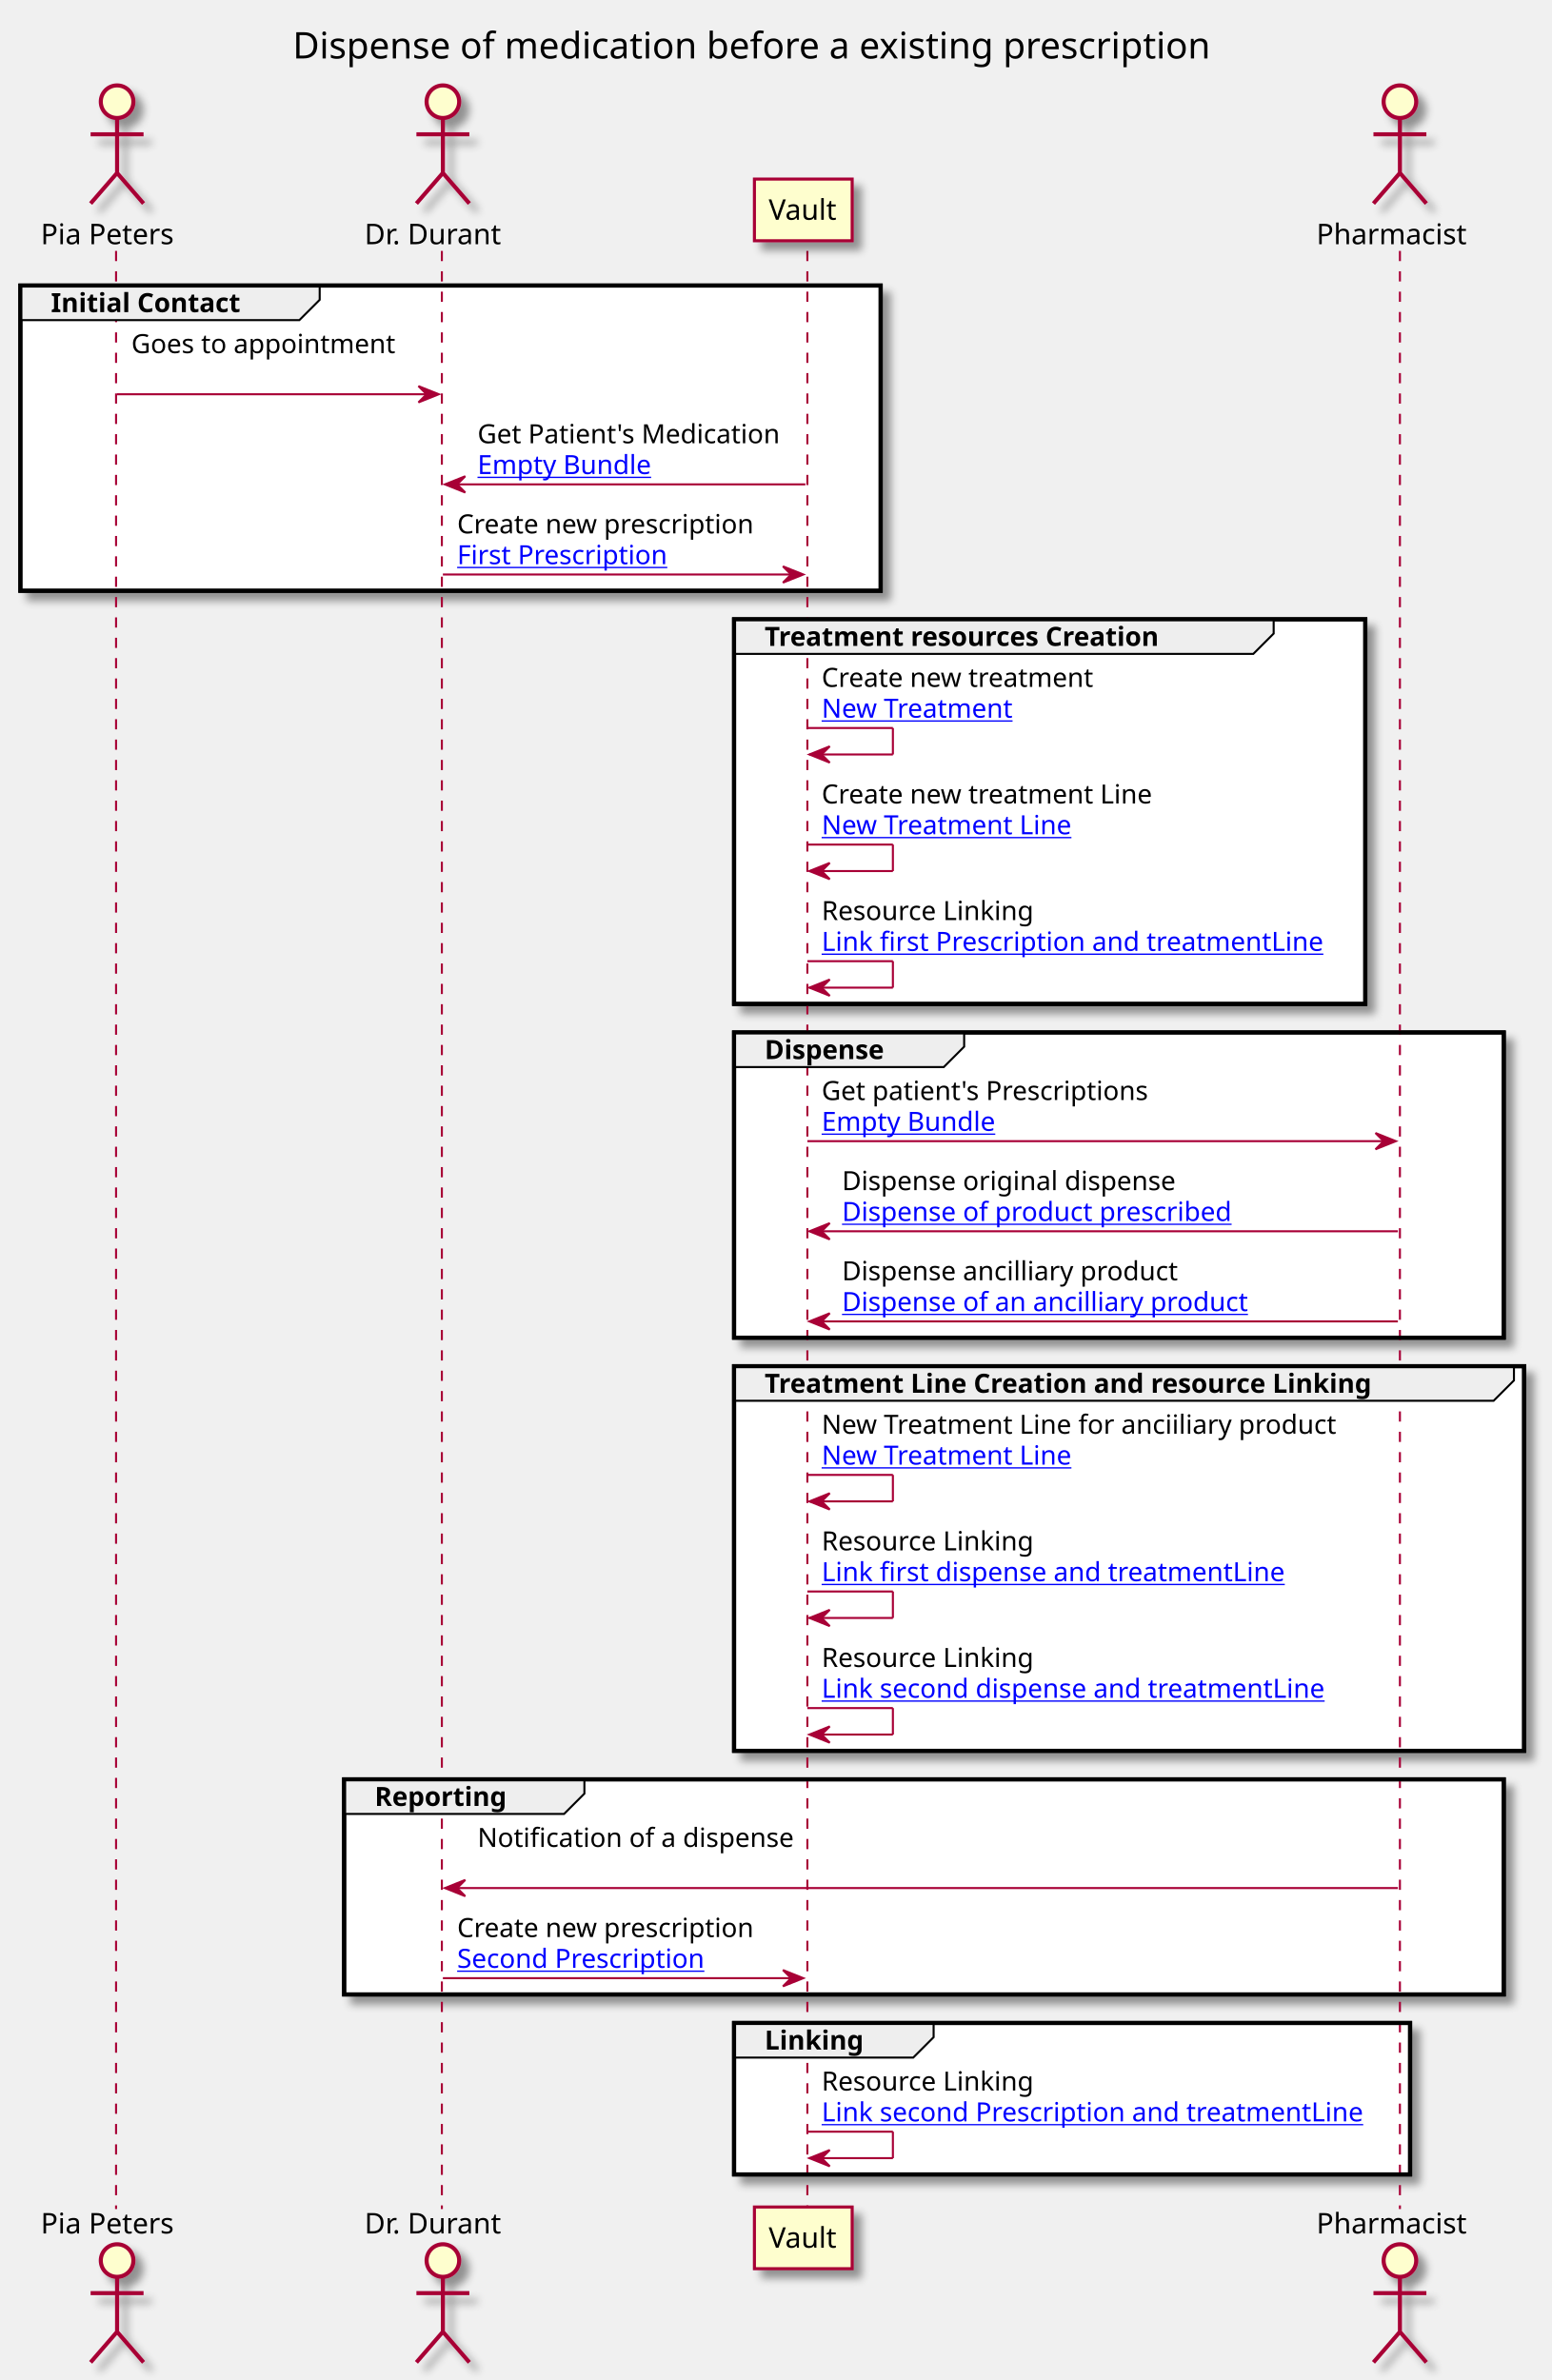
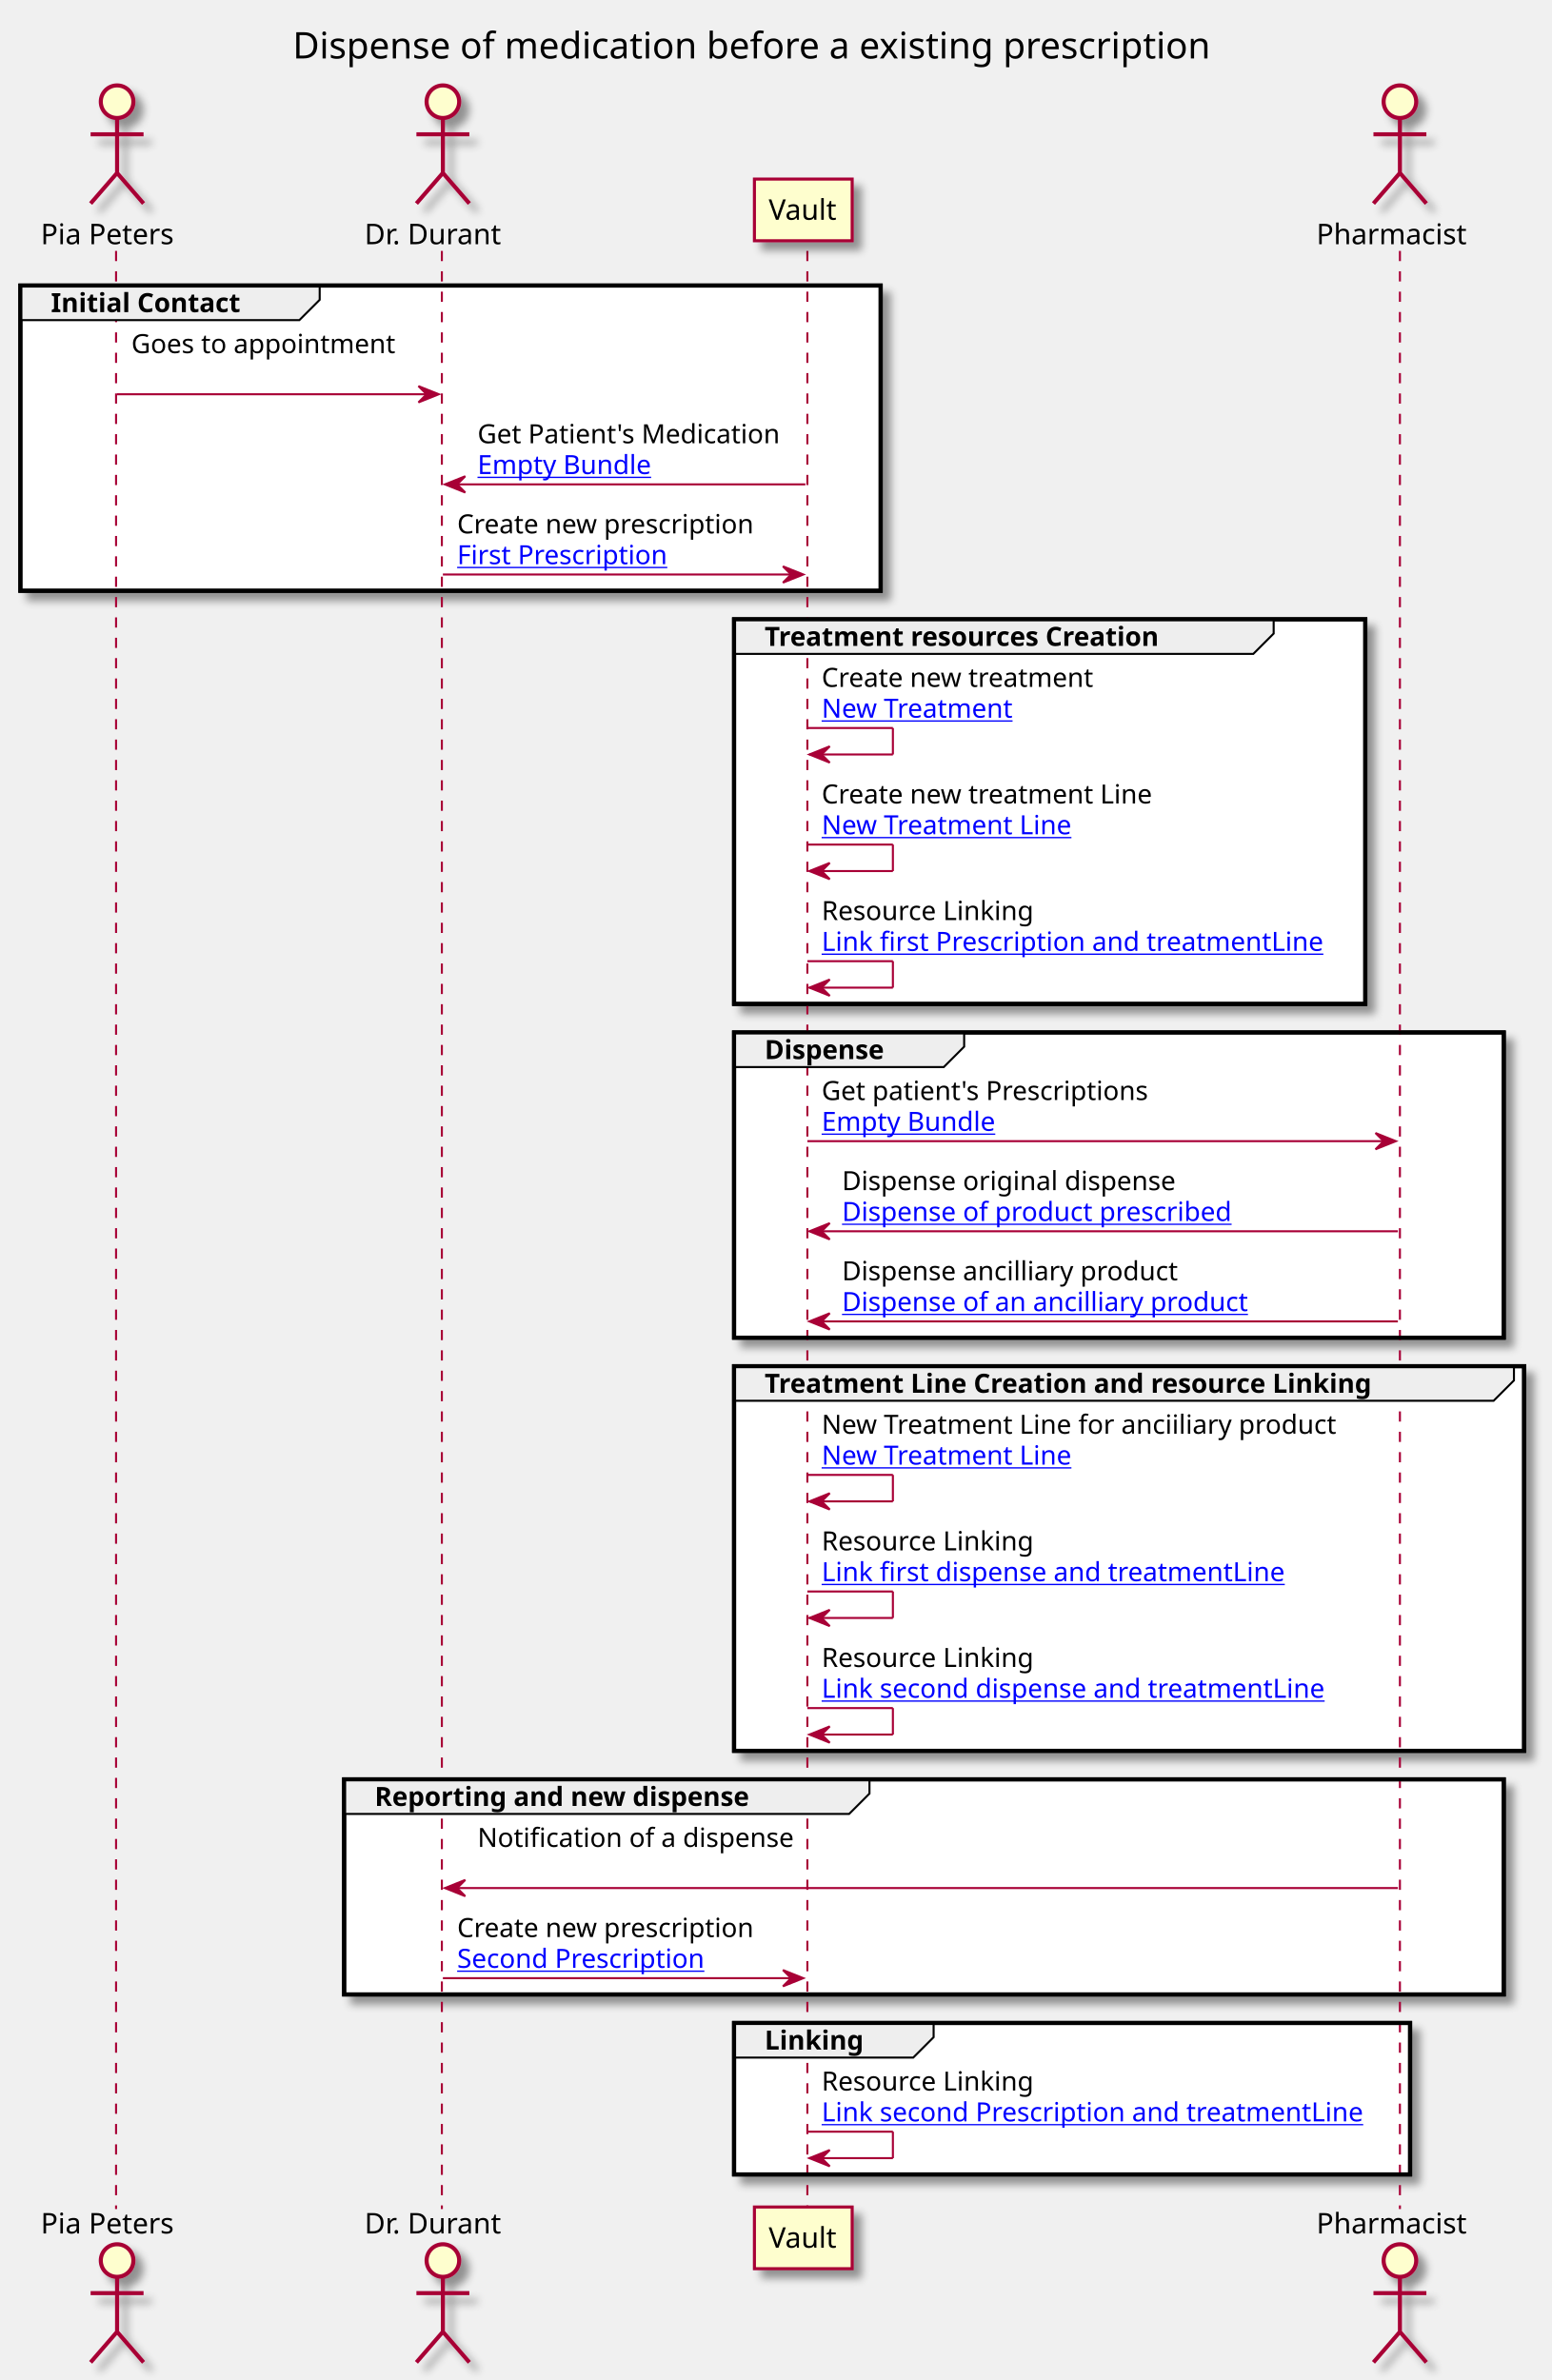
<svg xmlns="http://www.w3.org/2000/svg" xmlns:xlink="http://www.w3.org/1999/xlink" contentScriptType="application/ecmascript" contentStyleType="text/css" height="1169px" preserveAspectRatio="none" style="width:762px;height:1169px;background:#FFFFFF;" version="1.1" viewBox="0 0 762 1169" width="762px" zoomAndPan="magnify">
  <defs>
-     <filter height="300%" id="f10iifv41h5s6p" width="300%" x="-1" y="-1">
+     <filter height="300%" id="f1sqppo3emlnin" width="300%" x="-1" y="-1">
      <feGaussianBlur result="blurOut" stdDeviation="2.0" />
      <feColorMatrix in="blurOut" result="blurOut2" type="matrix" values="0 0 0 0 0 0 0 0 0 0 0 0 0 0 0 0 0 0 .4 0" />
      <feOffset dx="4.0" dy="4.0" in="blurOut2" result="blurOut3" />
      <feBlend in="SourceGraphic" in2="blurOut3" mode="normal" />
    </filter>
  </defs>
  <g>
    <text fill="#000000" font-family="sans-serif" font-size="18" lengthAdjust="spacing" textLength="471" x="143.75" y="28.708">Dispense of medication before a existing prescription</text>
-     <rect fill="#FFFFFF" filter="url(#f10iifv41h5s6p)" height="149.93" style="stroke:#000000;stroke-width:2.0;" width="422.5" x="10" y="140.25" />
-     <rect fill="#FFFFFF" filter="url(#f10iifv41h5s6p)" height="188.93" style="stroke:#000000;stroke-width:2.0;" width="310" x="360.5" y="304.18" />
-     <rect fill="#FFFFFF" filter="url(#f10iifv41h5s6p)" height="149.93" style="stroke:#000000;stroke-width:2.0;" width="378" x="360.5" y="507.109" />
-     <rect fill="#FFFFFF" filter="url(#f10iifv41h5s6p)" height="188.93" style="stroke:#000000;stroke-width:2.0;" width="388" x="360.5" y="671.039" />
-     <rect fill="#FFFFFF" filter="url(#f10iifv41h5s6p)" height="105.664" style="stroke:#000000;stroke-width:2.0;" width="569.5" x="169" y="873.969" />
-     <rect fill="#FFFFFF" filter="url(#f10iifv41h5s6p)" height="74.398" style="stroke:#000000;stroke-width:2.0;" width="332" x="360.5" y="993.633" />
+     <rect fill="#FFFFFF" filter="url(#f1sqppo3emlnin)" height="149.93" style="stroke:#000000;stroke-width:2.0;" width="422.5" x="10" y="140.25" />
+     <rect fill="#FFFFFF" filter="url(#f1sqppo3emlnin)" height="188.93" style="stroke:#000000;stroke-width:2.0;" width="310" x="360.5" y="304.18" />
+     <rect fill="#FFFFFF" filter="url(#f1sqppo3emlnin)" height="149.93" style="stroke:#000000;stroke-width:2.0;" width="378" x="360.5" y="507.109" />
+     <rect fill="#FFFFFF" filter="url(#f1sqppo3emlnin)" height="188.93" style="stroke:#000000;stroke-width:2.0;" width="388" x="360.5" y="671.039" />
+     <rect fill="#FFFFFF" filter="url(#f1sqppo3emlnin)" height="105.664" style="stroke:#000000;stroke-width:2.0;" width="569.5" x="169" y="873.969" />
+     <rect fill="#FFFFFF" filter="url(#f1sqppo3emlnin)" height="74.398" style="stroke:#000000;stroke-width:2.0;" width="332" x="360.5" y="993.633" />
    <line style="stroke:#A80036;stroke-width:1.0;stroke-dasharray:5.0,5.0;" x1="57" x2="57" y1="123.25" y2="1085.031" />
    <line style="stroke:#A80036;stroke-width:1.0;stroke-dasharray:5.0,5.0;" x1="217" x2="217" y1="123.25" y2="1085.031" />
    <line style="stroke:#A80036;stroke-width:1.0;stroke-dasharray:5.0,5.0;" x1="396.5" x2="396.5" y1="123.25" y2="1085.031" />
    <line style="stroke:#A80036;stroke-width:1.0;stroke-dasharray:5.0,5.0;" x1="687.5" x2="687.5" y1="123.25" y2="1085.031" />
    <text fill="#000000" font-family="sans-serif" font-size="14" lengthAdjust="spacing" textLength="69" x="20" y="119.948">Pia Peters</text>
-     <ellipse cx="57.5" cy="49.953" fill="#FEFECE" filter="url(#f10iifv41h5s6p)" rx="8" ry="8" style="stroke:#A80036;stroke-width:2.0;" />
-     <path d="M57.5,57.953 L57.5,84.953 M44.5,65.953 L70.5,65.953 M57.5,84.953 L44.5,99.953 M57.5,84.953 L70.5,99.953 " fill="none" filter="url(#f10iifv41h5s6p)" style="stroke:#A80036;stroke-width:2.0;" />
+     <ellipse cx="57.5" cy="49.953" fill="#FEFECE" filter="url(#f1sqppo3emlnin)" rx="8" ry="8" style="stroke:#A80036;stroke-width:2.0;" />
+     <path d="M57.5,57.953 L57.5,84.953 M44.5,65.953 L70.5,65.953 M57.5,84.953 L44.5,99.953 M57.5,84.953 L70.5,99.953 " fill="none" filter="url(#f1sqppo3emlnin)" style="stroke:#A80036;stroke-width:2.0;" />
    <text fill="#000000" font-family="sans-serif" font-size="14" lengthAdjust="spacing" textLength="69" x="20" y="1097.026">Pia Peters</text>
-     <ellipse cx="57.5" cy="1110.328" fill="#FEFECE" filter="url(#f10iifv41h5s6p)" rx="8" ry="8" style="stroke:#A80036;stroke-width:2.0;" />
-     <path d="M57.5,1118.328 L57.5,1145.328 M44.5,1126.328 L70.5,1126.328 M57.5,1145.328 L44.5,1160.328 M57.5,1145.328 L70.5,1160.328 " fill="none" filter="url(#f10iifv41h5s6p)" style="stroke:#A80036;stroke-width:2.0;" />
+     <ellipse cx="57.5" cy="1110.328" fill="#FEFECE" filter="url(#f1sqppo3emlnin)" rx="8" ry="8" style="stroke:#A80036;stroke-width:2.0;" />
+     <path d="M57.5,1118.328 L57.5,1145.328 M44.5,1126.328 L70.5,1126.328 M57.5,1145.328 L44.5,1160.328 M57.5,1145.328 L70.5,1160.328 " fill="none" filter="url(#f1sqppo3emlnin)" style="stroke:#A80036;stroke-width:2.0;" />
    <text fill="#000000" font-family="sans-serif" font-size="14" lengthAdjust="spacing" textLength="71" x="179" y="119.948">Dr. Durant</text>
-     <ellipse cx="217.5" cy="49.953" fill="#FEFECE" filter="url(#f10iifv41h5s6p)" rx="8" ry="8" style="stroke:#A80036;stroke-width:2.0;" />
-     <path d="M217.5,57.953 L217.5,84.953 M204.5,65.953 L230.5,65.953 M217.5,84.953 L204.5,99.953 M217.5,84.953 L230.5,99.953 " fill="none" filter="url(#f10iifv41h5s6p)" style="stroke:#A80036;stroke-width:2.0;" />
+     <ellipse cx="217.5" cy="49.953" fill="#FEFECE" filter="url(#f1sqppo3emlnin)" rx="8" ry="8" style="stroke:#A80036;stroke-width:2.0;" />
+     <path d="M217.5,57.953 L217.5,84.953 M204.5,65.953 L230.5,65.953 M217.5,84.953 L204.5,99.953 M217.5,84.953 L230.5,99.953 " fill="none" filter="url(#f1sqppo3emlnin)" style="stroke:#A80036;stroke-width:2.0;" />
    <text fill="#000000" font-family="sans-serif" font-size="14" lengthAdjust="spacing" textLength="71" x="179" y="1097.026">Dr. Durant</text>
-     <ellipse cx="217.5" cy="1110.328" fill="#FEFECE" filter="url(#f10iifv41h5s6p)" rx="8" ry="8" style="stroke:#A80036;stroke-width:2.0;" />
-     <path d="M217.5,1118.328 L217.5,1145.328 M204.5,1126.328 L230.5,1126.328 M217.5,1145.328 L204.5,1160.328 M217.5,1145.328 L230.5,1160.328 " fill="none" filter="url(#f10iifv41h5s6p)" style="stroke:#A80036;stroke-width:2.0;" />
-     <rect fill="#FEFECE" filter="url(#f10iifv41h5s6p)" height="30.297" style="stroke:#A80036;stroke-width:1.5;" width="48" x="370.5" y="87.953" />
+     <ellipse cx="217.5" cy="1110.328" fill="#FEFECE" filter="url(#f1sqppo3emlnin)" rx="8" ry="8" style="stroke:#A80036;stroke-width:2.0;" />
+     <path d="M217.5,1118.328 L217.5,1145.328 M204.5,1126.328 L230.5,1126.328 M217.5,1145.328 L204.5,1160.328 M217.5,1145.328 L230.5,1160.328 " fill="none" filter="url(#f1sqppo3emlnin)" style="stroke:#A80036;stroke-width:2.0;" />
+     <rect fill="#FEFECE" filter="url(#f1sqppo3emlnin)" height="30.297" style="stroke:#A80036;stroke-width:1.5;" width="48" x="370.5" y="87.953" />
    <text fill="#000000" font-family="sans-serif" font-size="14" lengthAdjust="spacing" textLength="34" x="377.5" y="107.948">Vault</text>
-     <rect fill="#FEFECE" filter="url(#f10iifv41h5s6p)" height="30.297" style="stroke:#A80036;stroke-width:1.5;" width="48" x="370.5" y="1084.031" />
+     <rect fill="#FEFECE" filter="url(#f1sqppo3emlnin)" height="30.297" style="stroke:#A80036;stroke-width:1.5;" width="48" x="370.5" y="1084.031" />
    <text fill="#000000" font-family="sans-serif" font-size="14" lengthAdjust="spacing" textLength="34" x="377.5" y="1104.026">Vault</text>
    <text fill="#000000" font-family="sans-serif" font-size="14" lengthAdjust="spacing" textLength="76" x="646.5" y="119.948">Pharmacist</text>
-     <ellipse cx="687.5" cy="49.953" fill="#FEFECE" filter="url(#f10iifv41h5s6p)" rx="8" ry="8" style="stroke:#A80036;stroke-width:2.0;" />
-     <path d="M687.5,57.953 L687.5,84.953 M674.5,65.953 L700.5,65.953 M687.5,84.953 L674.5,99.953 M687.5,84.953 L700.5,99.953 " fill="none" filter="url(#f10iifv41h5s6p)" style="stroke:#A80036;stroke-width:2.0;" />
+     <ellipse cx="687.5" cy="49.953" fill="#FEFECE" filter="url(#f1sqppo3emlnin)" rx="8" ry="8" style="stroke:#A80036;stroke-width:2.0;" />
+     <path d="M687.5,57.953 L687.5,84.953 M674.5,65.953 L700.5,65.953 M687.5,84.953 L674.5,99.953 M687.5,84.953 L700.5,99.953 " fill="none" filter="url(#f1sqppo3emlnin)" style="stroke:#A80036;stroke-width:2.0;" />
    <text fill="#000000" font-family="sans-serif" font-size="14" lengthAdjust="spacing" textLength="76" x="646.5" y="1097.026">Pharmacist</text>
-     <ellipse cx="687.5" cy="1110.328" fill="#FEFECE" filter="url(#f10iifv41h5s6p)" rx="8" ry="8" style="stroke:#A80036;stroke-width:2.0;" />
-     <path d="M687.5,1118.328 L687.5,1145.328 M674.5,1126.328 L700.5,1126.328 M687.5,1145.328 L674.5,1160.328 M687.5,1145.328 L700.5,1160.328 " fill="none" filter="url(#f10iifv41h5s6p)" style="stroke:#A80036;stroke-width:2.0;" />
+     <ellipse cx="687.5" cy="1110.328" fill="#FEFECE" filter="url(#f1sqppo3emlnin)" rx="8" ry="8" style="stroke:#A80036;stroke-width:2.0;" />
+     <path d="M687.5,1118.328 L687.5,1145.328 M674.5,1126.328 L700.5,1126.328 M687.5,1145.328 L674.5,1160.328 M687.5,1145.328 L700.5,1160.328 " fill="none" filter="url(#f1sqppo3emlnin)" style="stroke:#A80036;stroke-width:2.0;" />
    <path d="M10,140.25 L157,140.25 L157,147.25 L147,157.25 L10,157.25 L10,140.25 " fill="#EEEEEE" style="stroke:#000000;stroke-width:1.0;" />
    <rect fill="none" height="149.93" style="stroke:#000000;stroke-width:2.0;" width="422.5" x="10" y="140.25" />
    <text fill="#000000" font-family="sans-serif" font-size="13" font-weight="bold" lengthAdjust="spacing" textLength="102" x="25" y="153.317">Initial Contact</text>
    <polygon fill="#A80036" points="205.5,189.648,215.5,193.648,205.5,197.648,209.5,193.648" style="stroke:#A80036;stroke-width:1.0;" />
    <line style="stroke:#A80036;stroke-width:1.0;" x1="57.5" x2="211.5" y1="193.648" y2="193.648" />
    <text fill="#000000" font-family="sans-serif" font-size="13" lengthAdjust="spacing" textLength="136" x="64.5" y="173.45">Goes to appointment</text>
    <text fill="#000000" font-family="sans-serif" font-size="13" lengthAdjust="spacing" textLength="0" x="68.5" y="188.583" />
    <polygon fill="#A80036" points="228.5,233.914,218.5,237.914,228.5,241.914,224.5,237.914" style="stroke:#A80036;stroke-width:1.0;" />
    <line style="stroke:#A80036;stroke-width:1.0;" x1="222.5" x2="395.5" y1="237.914" y2="237.914" />
    <text fill="#000000" font-family="sans-serif" font-size="13" lengthAdjust="spacing" textLength="155" x="234.5" y="217.715">Get Patient's Medication</text>
    <a href="ExampleScenario-example-3-scenario-resources.html#EB" target="_top" title="ExampleScenario-example-3-scenario-resources.html#EB" xlink:actuate="onRequest" xlink:href="ExampleScenario-example-3-scenario-resources.html#EB" xlink:show="new" xlink:title="ExampleScenario-example-3-scenario-resources.html#EB" xlink:type="simple">
      <text fill="#0000FF" font-family="sans-serif" font-size="13" lengthAdjust="spacing" text-decoration="underline" textLength="89" x="234.5" y="232.848">Empty Bundle</text>
    </a>
    <polygon fill="#A80036" points="384.5,278.18,394.5,282.18,384.5,286.18,388.5,282.18" style="stroke:#A80036;stroke-width:1.0;" />
    <line style="stroke:#A80036;stroke-width:1.0;" x1="217.5" x2="390.5" y1="282.18" y2="282.18" />
    <text fill="#000000" font-family="sans-serif" font-size="13" lengthAdjust="spacing" textLength="151" x="224.5" y="261.981">Create new prescription</text>
    <a href="ExampleScenario-example-3-scenario-resources.html#3-prescription" target="_top" title="ExampleScenario-example-3-scenario-resources.html#3-prescription" xlink:actuate="onRequest" xlink:href="ExampleScenario-example-3-scenario-resources.html#3-prescription" xlink:show="new" xlink:title="ExampleScenario-example-3-scenario-resources.html#3-prescription" xlink:type="simple">
      <text fill="#0000FF" font-family="sans-serif" font-size="13" lengthAdjust="spacing" text-decoration="underline" textLength="106" x="224.5" y="277.114">First Prescription</text>
    </a>
    <path d="M360.5,304.18 L625.5,304.18 L625.5,311.18 L615.5,321.18 L360.5,321.18 L360.5,304.18 " fill="#EEEEEE" style="stroke:#000000;stroke-width:1.0;" />
    <rect fill="none" height="188.93" style="stroke:#000000;stroke-width:2.0;" width="310" x="360.5" y="304.18" />
    <text fill="#000000" font-family="sans-serif" font-size="13" font-weight="bold" lengthAdjust="spacing" textLength="220" x="375.5" y="317.247">Treatment resources Creation</text>
    <line style="stroke:#A80036;stroke-width:1.0;" x1="396.5" x2="438.5" y1="357.578" y2="357.578" />
    <line style="stroke:#A80036;stroke-width:1.0;" x1="438.5" x2="438.5" y1="357.578" y2="370.578" />
    <line style="stroke:#A80036;stroke-width:1.0;" x1="397.5" x2="438.5" y1="370.578" y2="370.578" />
    <polygon fill="#A80036" points="407.5,366.578,397.5,370.578,407.5,374.578,403.5,370.578" style="stroke:#A80036;stroke-width:1.0;" />
    <text fill="#000000" font-family="sans-serif" font-size="13" lengthAdjust="spacing" textLength="141" x="403.5" y="337.379">Create new treatment</text>
    <a href="ExampleScenario-example-3-scenario-resources.html#3-treatment" target="_top" title="ExampleScenario-example-3-scenario-resources.html#3-treatment" xlink:actuate="onRequest" xlink:href="ExampleScenario-example-3-scenario-resources.html#3-treatment" xlink:show="new" xlink:title="ExampleScenario-example-3-scenario-resources.html#3-treatment" xlink:type="simple">
      <text fill="#0000FF" font-family="sans-serif" font-size="13" lengthAdjust="spacing" text-decoration="underline" textLength="98" x="403.5" y="352.512">New Treatment</text>
    </a>
    <line style="stroke:#A80036;stroke-width:1.0;" x1="396.5" x2="438.5" y1="414.844" y2="414.844" />
    <line style="stroke:#A80036;stroke-width:1.0;" x1="438.5" x2="438.5" y1="414.844" y2="427.844" />
    <line style="stroke:#A80036;stroke-width:1.0;" x1="397.5" x2="438.5" y1="427.844" y2="427.844" />
    <polygon fill="#A80036" points="407.5,423.844,397.5,427.844,407.5,431.844,403.5,427.844" style="stroke:#A80036;stroke-width:1.0;" />
    <text fill="#000000" font-family="sans-serif" font-size="13" lengthAdjust="spacing" textLength="171" x="403.5" y="394.645">Create new treatment Line</text>
    <a href="ExampleScenario-example-3-scenario-resources.html#3-treatmentLine" target="_top" title="ExampleScenario-example-3-scenario-resources.html#3-treatmentLine" xlink:actuate="onRequest" xlink:href="ExampleScenario-example-3-scenario-resources.html#3-treatmentLine" xlink:show="new" xlink:title="ExampleScenario-example-3-scenario-resources.html#3-treatmentLine" xlink:type="simple">
      <text fill="#0000FF" font-family="sans-serif" font-size="13" lengthAdjust="spacing" text-decoration="underline" textLength="128" x="403.5" y="409.778">New Treatment Line</text>
    </a>
    <line style="stroke:#A80036;stroke-width:1.0;" x1="396.5" x2="438.5" y1="472.109" y2="472.109" />
    <line style="stroke:#A80036;stroke-width:1.0;" x1="438.5" x2="438.5" y1="472.109" y2="485.109" />
    <line style="stroke:#A80036;stroke-width:1.0;" x1="397.5" x2="438.5" y1="485.109" y2="485.109" />
    <polygon fill="#A80036" points="407.5,481.109,397.5,485.109,407.5,489.109,403.5,485.109" style="stroke:#A80036;stroke-width:1.0;" />
    <text fill="#000000" font-family="sans-serif" font-size="13" lengthAdjust="spacing" textLength="107" x="403.5" y="451.911">Resource Linking</text>
    <a href="ExampleScenario-example-3-scenario-resources.html#3-1-provenance" target="_top" title="ExampleScenario-example-3-scenario-resources.html#3-1-provenance" xlink:actuate="onRequest" xlink:href="ExampleScenario-example-3-scenario-resources.html#3-1-provenance" xlink:show="new" xlink:title="ExampleScenario-example-3-scenario-resources.html#3-1-provenance" xlink:type="simple">
      <text fill="#0000FF" font-family="sans-serif" font-size="13" lengthAdjust="spacing" text-decoration="underline" textLength="255" x="403.5" y="467.043">Link first Prescription and treatmentLine</text>
    </a>
    <path d="M360.5,507.109 L473.5,507.109 L473.5,514.109 L463.5,524.109 L360.5,524.109 L360.5,507.109 " fill="#EEEEEE" style="stroke:#000000;stroke-width:1.0;" />
    <rect fill="none" height="149.93" style="stroke:#000000;stroke-width:2.0;" width="378" x="360.5" y="507.109" />
    <text fill="#000000" font-family="sans-serif" font-size="13" font-weight="bold" lengthAdjust="spacing" textLength="68" x="375.5" y="520.176">Dispense</text>
    <polygon fill="#A80036" points="675.5,556.508,685.5,560.508,675.5,564.508,679.5,560.508" style="stroke:#A80036;stroke-width:1.0;" />
    <line style="stroke:#A80036;stroke-width:1.0;" x1="396.5" x2="681.5" y1="560.508" y2="560.508" />
    <text fill="#000000" font-family="sans-serif" font-size="13" lengthAdjust="spacing" textLength="168" x="403.5" y="540.309">Get patient's Prescriptions</text>
    <a href="ExampleScenario-example-3-scenario-resources.html#EB" target="_top" title="ExampleScenario-example-3-scenario-resources.html#EB" xlink:actuate="onRequest" xlink:href="ExampleScenario-example-3-scenario-resources.html#EB" xlink:show="new" xlink:title="ExampleScenario-example-3-scenario-resources.html#EB" xlink:type="simple">
      <text fill="#0000FF" font-family="sans-serif" font-size="13" lengthAdjust="spacing" text-decoration="underline" textLength="89" x="403.5" y="555.442">Empty Bundle</text>
    </a>
    <polygon fill="#A80036" points="407.5,600.773,397.5,604.773,407.5,608.773,403.5,604.773" style="stroke:#A80036;stroke-width:1.0;" />
    <line style="stroke:#A80036;stroke-width:1.0;" x1="401.5" x2="686.5" y1="604.773" y2="604.773" />
    <text fill="#000000" font-family="sans-serif" font-size="13" lengthAdjust="spacing" textLength="170" x="413.5" y="584.575">Dispense original dispense</text>
    <a href="ExampleScenario-example-3-scenario-resources.html#3-dispense" target="_top" title="ExampleScenario-example-3-scenario-resources.html#3-dispense" xlink:actuate="onRequest" xlink:href="ExampleScenario-example-3-scenario-resources.html#3-dispense" xlink:show="new" xlink:title="ExampleScenario-example-3-scenario-resources.html#3-dispense" xlink:type="simple">
      <text fill="#0000FF" font-family="sans-serif" font-size="13" lengthAdjust="spacing" text-decoration="underline" textLength="199" x="413.5" y="599.707">Dispense of product prescribed</text>
    </a>
    <polygon fill="#A80036" points="407.5,645.039,397.5,649.039,407.5,653.039,403.5,649.039" style="stroke:#A80036;stroke-width:1.0;" />
    <line style="stroke:#A80036;stroke-width:1.0;" x1="401.5" x2="686.5" y1="649.039" y2="649.039" />
    <text fill="#000000" font-family="sans-serif" font-size="13" lengthAdjust="spacing" textLength="171" x="413.5" y="628.84">Dispense ancilliary product</text>
    <a href="ExampleScenario-example-3-scenario-resources.html#3-2-dispense" target="_top" title="ExampleScenario-example-3-scenario-resources.html#3-2-dispense" xlink:actuate="onRequest" xlink:href="ExampleScenario-example-3-scenario-resources.html#3-2-dispense" xlink:show="new" xlink:title="ExampleScenario-example-3-scenario-resources.html#3-2-dispense" xlink:type="simple">
      <text fill="#0000FF" font-family="sans-serif" font-size="13" lengthAdjust="spacing" text-decoration="underline" textLength="207" x="413.5" y="643.973">Dispense of an ancilliary product</text>
    </a>
    <path d="M360.5,671.039 L743.5,671.039 L743.5,678.039 L733.5,688.039 L360.5,688.039 L360.5,671.039 " fill="#EEEEEE" style="stroke:#000000;stroke-width:1.0;" />
    <rect fill="none" height="188.93" style="stroke:#000000;stroke-width:2.0;" width="388" x="360.5" y="671.039" />
    <text fill="#000000" font-family="sans-serif" font-size="13" font-weight="bold" lengthAdjust="spacing" textLength="338" x="375.5" y="684.106">Treatment Line Creation and resource Linking</text>
    <line style="stroke:#A80036;stroke-width:1.0;" x1="396.5" x2="438.5" y1="724.438" y2="724.438" />
    <line style="stroke:#A80036;stroke-width:1.0;" x1="438.5" x2="438.5" y1="724.438" y2="737.438" />
    <line style="stroke:#A80036;stroke-width:1.0;" x1="397.5" x2="438.5" y1="737.438" y2="737.438" />
    <polygon fill="#A80036" points="407.5,733.438,397.5,737.438,407.5,741.438,403.5,737.438" style="stroke:#A80036;stroke-width:1.0;" />
    <text fill="#000000" font-family="sans-serif" font-size="13" lengthAdjust="spacing" textLength="261" x="403.5" y="704.239">New Treatment Line for anciiliary product</text>
    <a href="ExampleScenario-example-3-scenario-resources.html#3-treatmentLine" target="_top" title="ExampleScenario-example-3-scenario-resources.html#3-treatmentLine" xlink:actuate="onRequest" xlink:href="ExampleScenario-example-3-scenario-resources.html#3-treatmentLine" xlink:show="new" xlink:title="ExampleScenario-example-3-scenario-resources.html#3-treatmentLine" xlink:type="simple">
      <text fill="#0000FF" font-family="sans-serif" font-size="13" lengthAdjust="spacing" text-decoration="underline" textLength="128" x="403.5" y="719.372">New Treatment Line</text>
    </a>
    <line style="stroke:#A80036;stroke-width:1.0;" x1="396.5" x2="438.5" y1="781.703" y2="781.703" />
    <line style="stroke:#A80036;stroke-width:1.0;" x1="438.5" x2="438.5" y1="781.703" y2="794.703" />
    <line style="stroke:#A80036;stroke-width:1.0;" x1="397.5" x2="438.5" y1="794.703" y2="794.703" />
    <polygon fill="#A80036" points="407.5,790.703,397.5,794.703,407.5,798.703,403.5,794.703" style="stroke:#A80036;stroke-width:1.0;" />
    <text fill="#000000" font-family="sans-serif" font-size="13" lengthAdjust="spacing" textLength="107" x="403.5" y="761.504">Resource Linking</text>
    <a href="ExampleScenario-example-3-scenario-resources.html#3-2-provenance" target="_top" title="ExampleScenario-example-3-scenario-resources.html#3-2-provenance" xlink:actuate="onRequest" xlink:href="ExampleScenario-example-3-scenario-resources.html#3-2-provenance" xlink:show="new" xlink:title="ExampleScenario-example-3-scenario-resources.html#3-2-provenance" xlink:type="simple">
      <text fill="#0000FF" font-family="sans-serif" font-size="13" lengthAdjust="spacing" text-decoration="underline" textLength="237" x="403.5" y="776.637">Link first dispense and treatmentLine</text>
    </a>
    <line style="stroke:#A80036;stroke-width:1.0;" x1="396.5" x2="438.5" y1="838.969" y2="838.969" />
    <line style="stroke:#A80036;stroke-width:1.0;" x1="438.5" x2="438.5" y1="838.969" y2="851.969" />
    <line style="stroke:#A80036;stroke-width:1.0;" x1="397.5" x2="438.5" y1="851.969" y2="851.969" />
    <polygon fill="#A80036" points="407.5,847.969,397.5,851.969,407.5,855.969,403.5,851.969" style="stroke:#A80036;stroke-width:1.0;" />
    <text fill="#000000" font-family="sans-serif" font-size="13" lengthAdjust="spacing" textLength="107" x="403.5" y="818.77">Resource Linking</text>
    <a href="ExampleScenario-example-3-scenario-resources.html#3-3-provenance" target="_top" title="ExampleScenario-example-3-scenario-resources.html#3-3-provenance" xlink:actuate="onRequest" xlink:href="ExampleScenario-example-3-scenario-resources.html#3-3-provenance" xlink:show="new" xlink:title="ExampleScenario-example-3-scenario-resources.html#3-3-provenance" xlink:type="simple">
      <text fill="#0000FF" font-family="sans-serif" font-size="13" lengthAdjust="spacing" text-decoration="underline" textLength="259" x="403.5" y="833.903">Link second dispense and treatmentLine</text>
    </a>
-     <path d="M169,873.969 L287,873.969 L287,880.969 L277,890.969 L169,890.969 L169,873.969 " fill="#EEEEEE" style="stroke:#000000;stroke-width:1.0;" />
+     <path d="M169,873.969 L427,873.969 L427,880.969 L417,890.969 L169,890.969 L169,873.969 " fill="#EEEEEE" style="stroke:#000000;stroke-width:1.0;" />
    <rect fill="none" height="105.664" style="stroke:#000000;stroke-width:2.0;" width="569.5" x="169" y="873.969" />
-     <text fill="#000000" font-family="sans-serif" font-size="13" font-weight="bold" lengthAdjust="spacing" textLength="73" x="184" y="887.036">Reporting</text>
+     <text fill="#000000" font-family="sans-serif" font-size="13" font-weight="bold" lengthAdjust="spacing" textLength="213" x="184" y="887.036">Reporting and new dispense</text>
    <polygon fill="#A80036" points="228.5,923.367,218.5,927.367,228.5,931.367,224.5,927.367" style="stroke:#A80036;stroke-width:1.0;" />
    <line style="stroke:#A80036;stroke-width:1.0;" x1="222.5" x2="686.5" y1="927.367" y2="927.367" />
    <text fill="#000000" font-family="sans-serif" font-size="13" lengthAdjust="spacing" textLength="161" x="234.5" y="907.168">Notification of a dispense</text>
    <text fill="#000000" font-family="sans-serif" font-size="13" lengthAdjust="spacing" textLength="0" x="238.5" y="922.301" />
    <polygon fill="#A80036" points="384.5,967.633,394.5,971.633,384.5,975.633,388.5,971.633" style="stroke:#A80036;stroke-width:1.0;" />
    <line style="stroke:#A80036;stroke-width:1.0;" x1="217.5" x2="390.5" y1="971.633" y2="971.633" />
    <text fill="#000000" font-family="sans-serif" font-size="13" lengthAdjust="spacing" textLength="151" x="224.5" y="951.434">Create new prescription</text>
    <a href="ExampleScenario-example-3-scenario-resources.html#3-2-prescription" target="_top" title="ExampleScenario-example-3-scenario-resources.html#3-2-prescription" xlink:actuate="onRequest" xlink:href="ExampleScenario-example-3-scenario-resources.html#3-2-prescription" xlink:show="new" xlink:title="ExampleScenario-example-3-scenario-resources.html#3-2-prescription" xlink:type="simple">
      <text fill="#0000FF" font-family="sans-serif" font-size="13" lengthAdjust="spacing" text-decoration="underline" textLength="127" x="224.5" y="966.567">Second Prescription</text>
    </a>
    <path d="M360.5,993.633 L458.5,993.633 L458.5,1000.633 L448.5,1010.633 L360.5,1010.633 L360.5,993.633 " fill="#EEEEEE" style="stroke:#000000;stroke-width:1.0;" />
    <rect fill="none" height="74.398" style="stroke:#000000;stroke-width:2.0;" width="332" x="360.5" y="993.633" />
    <text fill="#000000" font-family="sans-serif" font-size="13" font-weight="bold" lengthAdjust="spacing" textLength="53" x="375.5" y="1006.7">Linking</text>
    <line style="stroke:#A80036;stroke-width:1.0;" x1="396.5" x2="438.5" y1="1047.031" y2="1047.031" />
    <line style="stroke:#A80036;stroke-width:1.0;" x1="438.5" x2="438.5" y1="1047.031" y2="1060.031" />
    <line style="stroke:#A80036;stroke-width:1.0;" x1="397.5" x2="438.5" y1="1060.031" y2="1060.031" />
    <polygon fill="#A80036" points="407.5,1056.031,397.5,1060.031,407.5,1064.031,403.5,1060.031" style="stroke:#A80036;stroke-width:1.0;" />
    <text fill="#000000" font-family="sans-serif" font-size="13" lengthAdjust="spacing" textLength="107" x="403.5" y="1026.832">Resource Linking</text>
    <a href="ExampleScenario-example-3-scenario-resources.html#3-4-provenance" target="_top" title="ExampleScenario-example-3-scenario-resources.html#3-4-provenance" xlink:actuate="onRequest" xlink:href="ExampleScenario-example-3-scenario-resources.html#3-4-provenance" xlink:show="new" xlink:title="ExampleScenario-example-3-scenario-resources.html#3-4-provenance" xlink:type="simple">
      <text fill="#0000FF" font-family="sans-serif" font-size="13" lengthAdjust="spacing" text-decoration="underline" textLength="277" x="403.5" y="1041.965">Link second Prescription and treatmentLine</text>
    </a>
  </g>
</svg>
